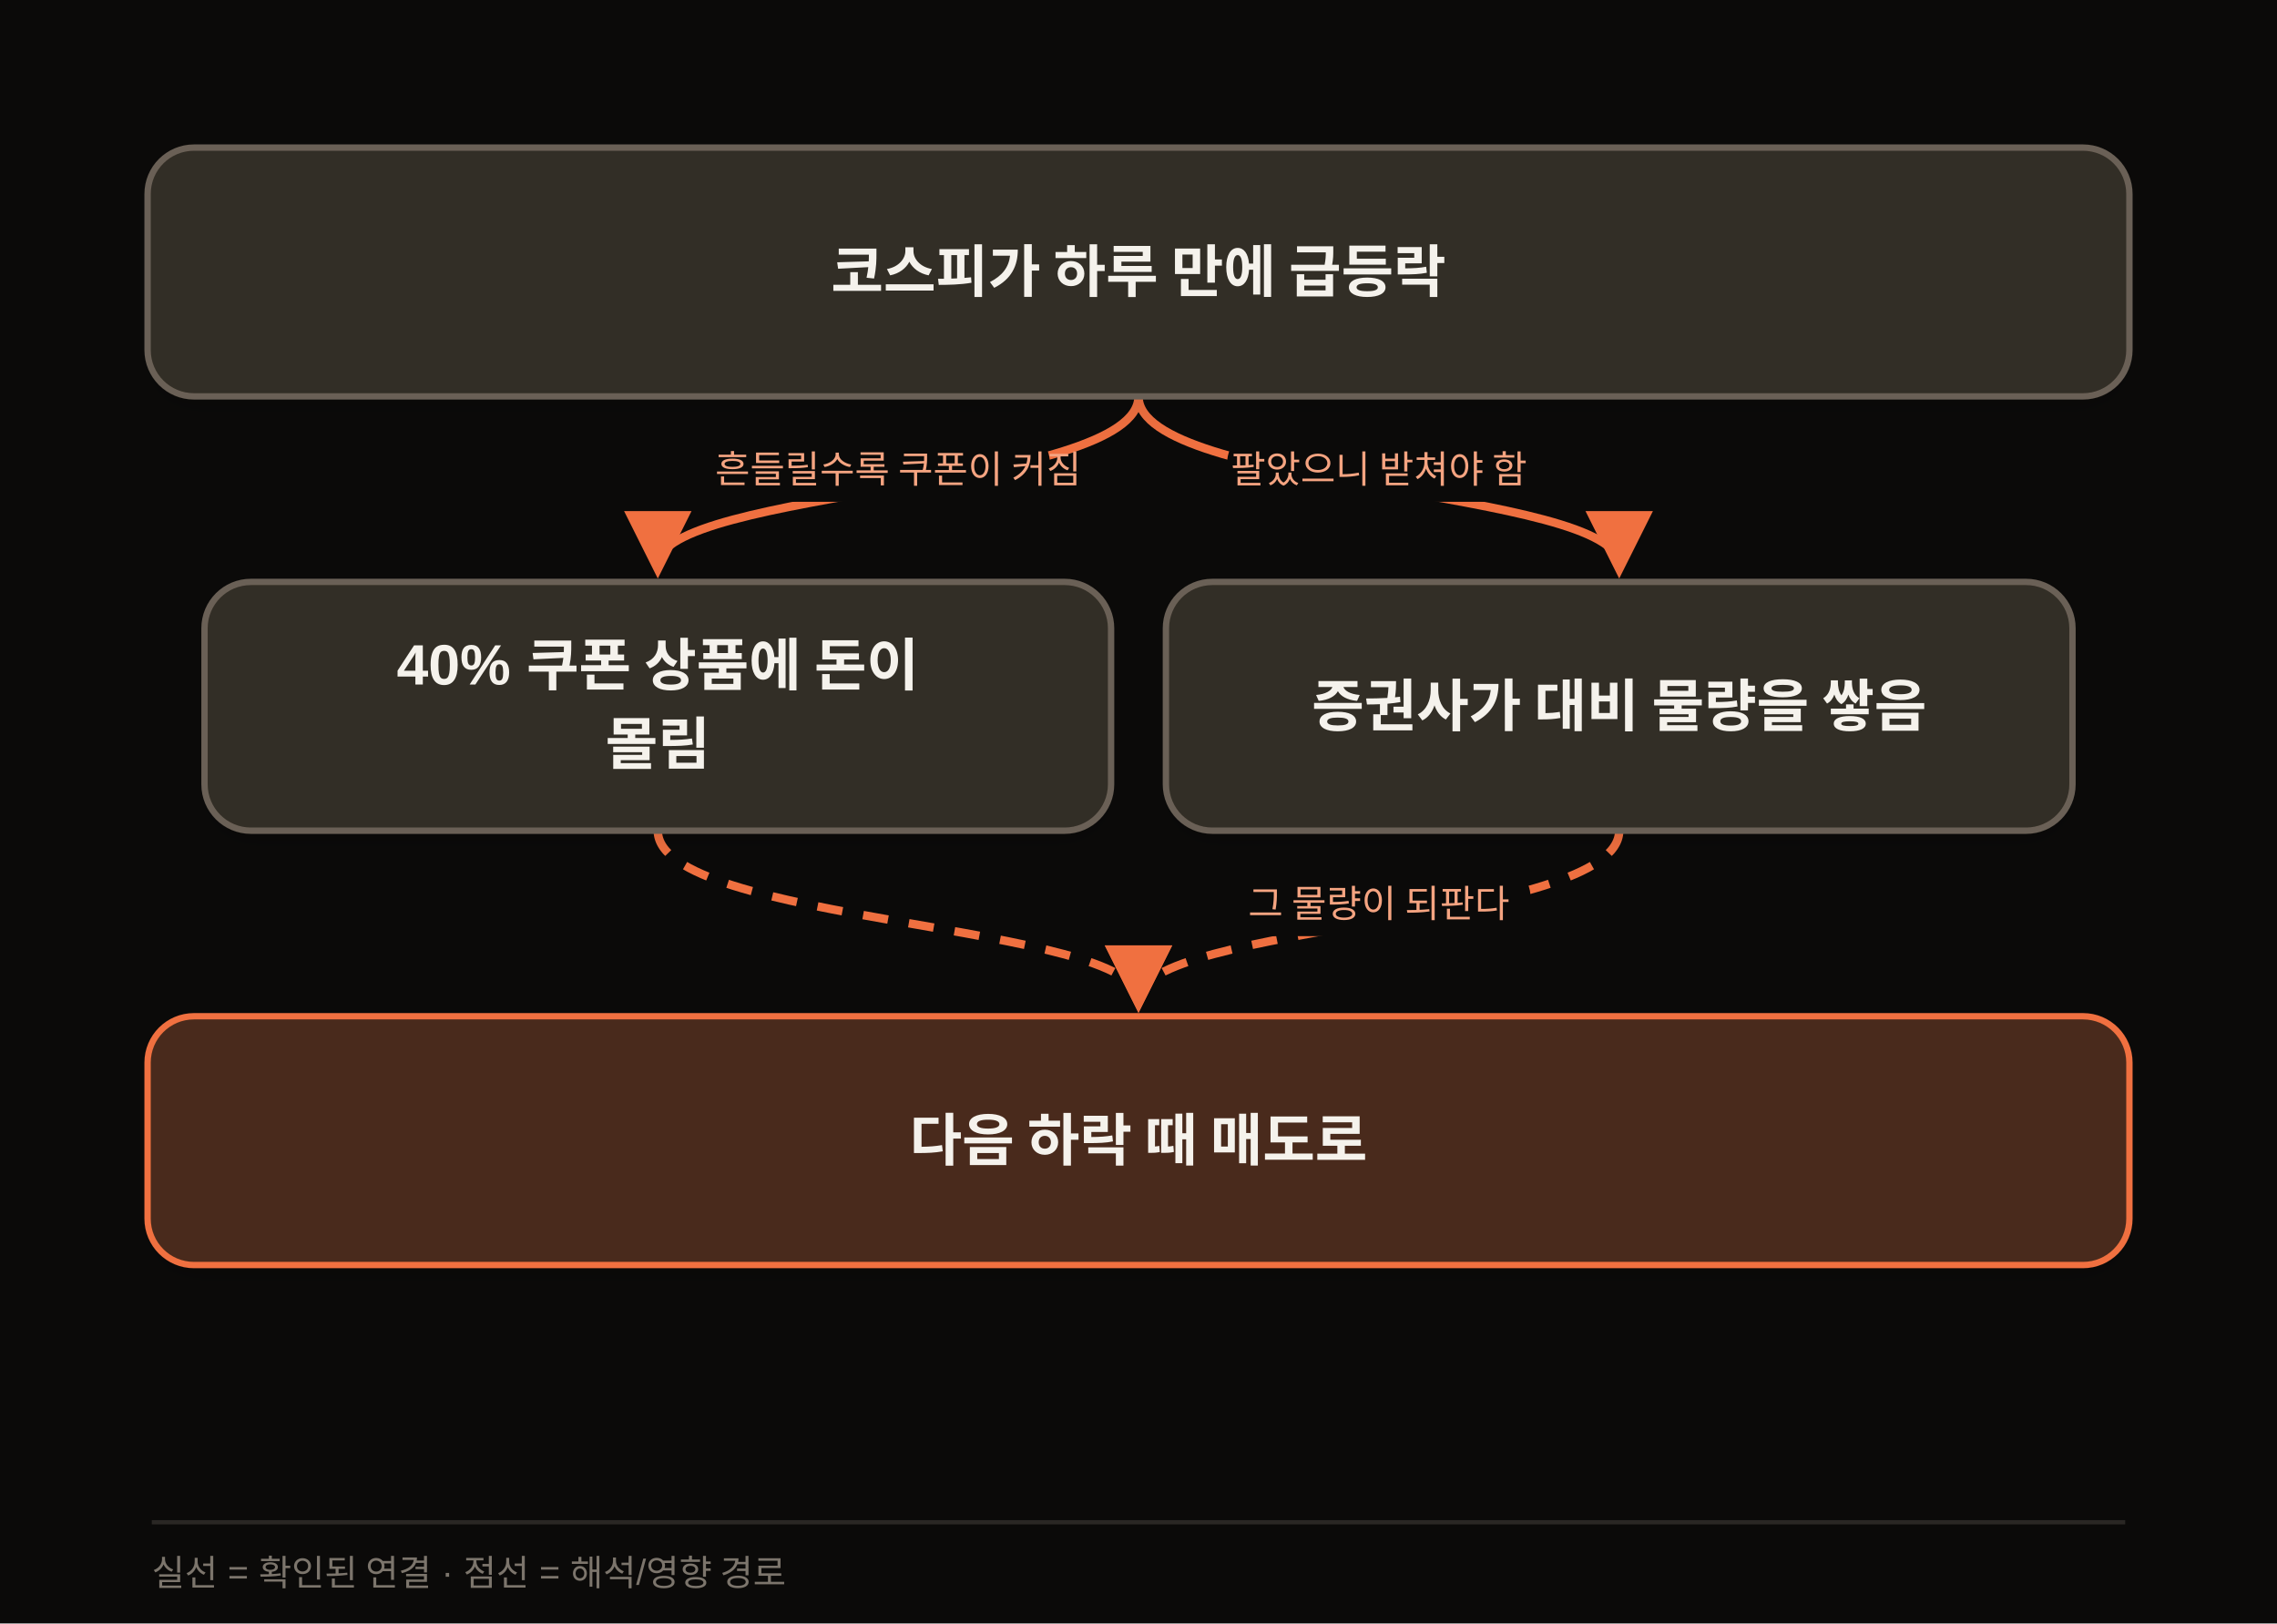
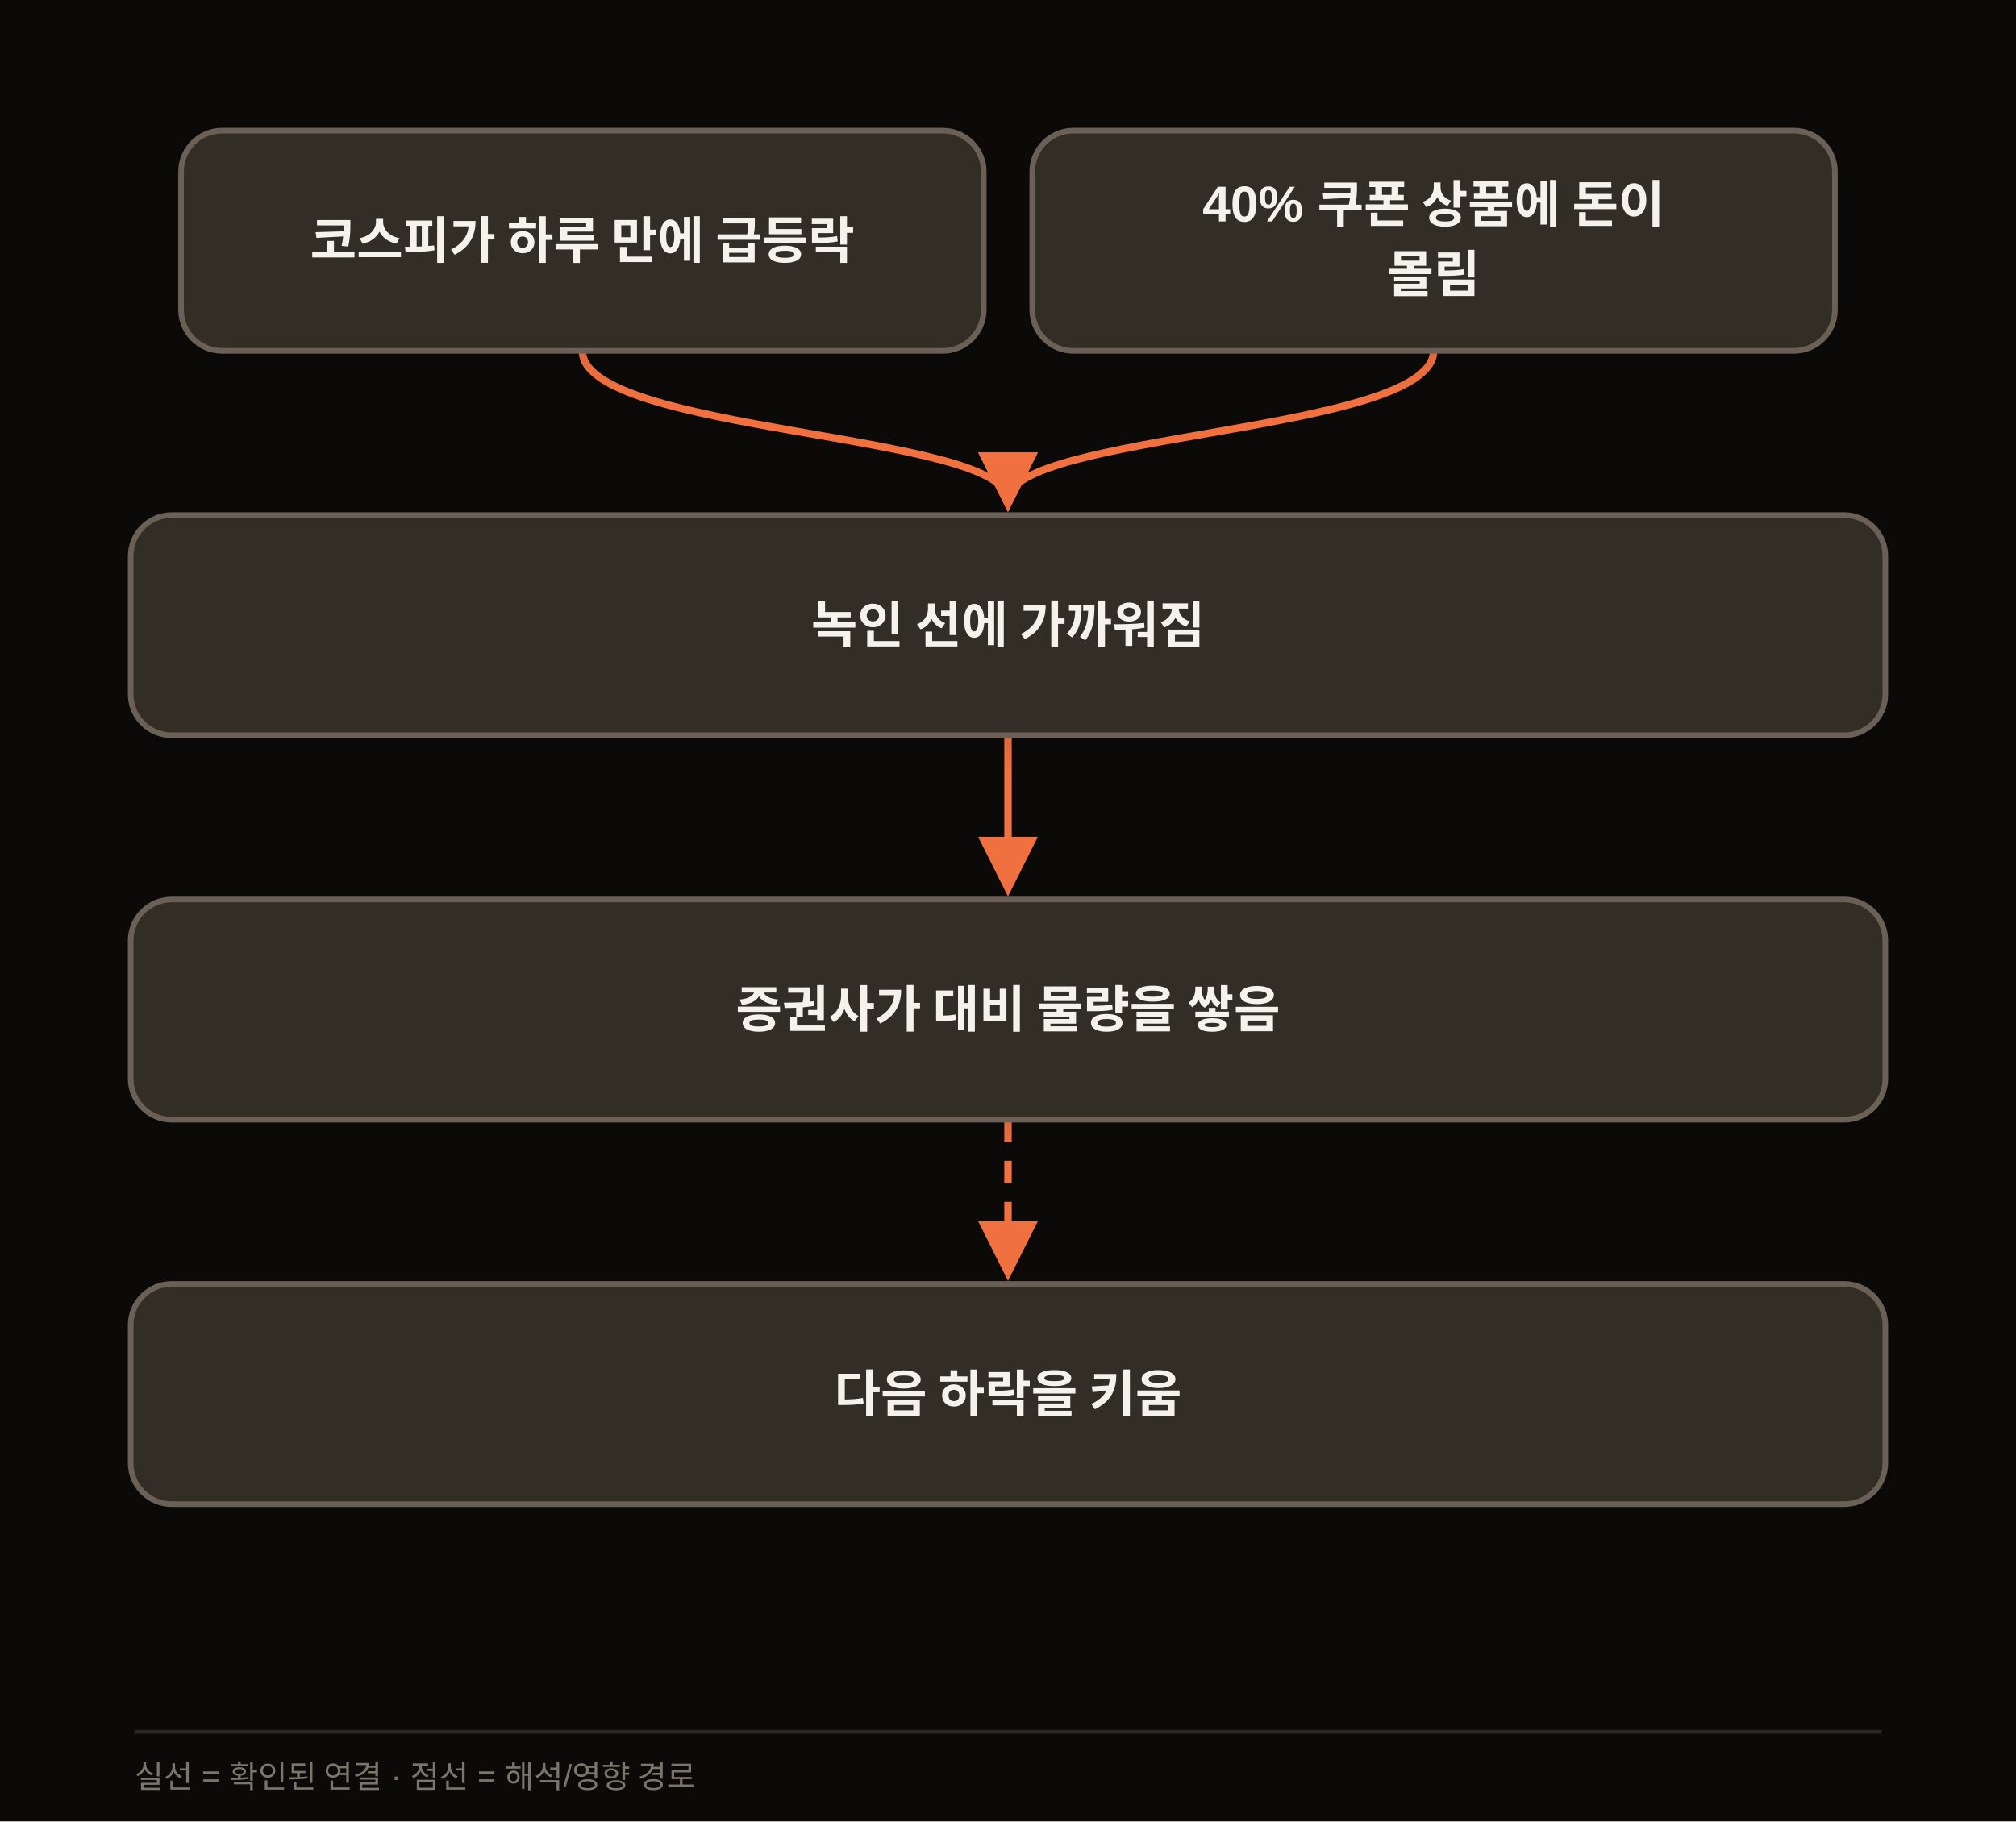
- <svg xmlns="http://www.w3.org/2000/svg" width="1080" height="770" viewBox="0 0 1080 770" class="morning-diagram" data-motion-orientation="TB" data-motion-steps="5">
+ <svg xmlns="http://www.w3.org/2000/svg" width="1080" height="976" viewBox="0 0 1080 976" class="morning-diagram" data-motion-orientation="TB" data-motion-steps="7">
  <defs>
    <filter id="shadow" x="-20%" y="-20%" width="140%" height="160%">
      <feDropShadow dx="0" dy="6" stdDeviation="8" flood-color="#111111" flood-opacity=".09" />
    </filter>
    <marker id="arrow" viewBox="0 0 10 10" refX="8" refY="5" markerWidth="8" markerHeight="8" orient="auto-start-reverse">
      <path d="M 0 0 L 10 5 L 0 10 z" fill="#F07040" />
    </marker>
  </defs>
-   <rect width="1080" height="770" fill="#0B0A09" />
-   <g class="motion-step motion-edge" data-motion-step="1" style="--motion-delay:680ms">
-     <path d="M 540.0 188.0 C 540.0 232.0, 312.0 232.0, 312.0 268.0" fill="none" stroke="#F07040" stroke-width="4" marker-end="url(#arrow)" />
-     <rect x="354.0" y="202.0" width="144" height="36" rx="18" fill="#0B0A09" />
-     <text x="426.0" y="229.0" text-anchor="middle" font-family="Apple SD Gothic Neo,Malgun Gothic,Arial,sans-serif" font-size="18" fill="#F5A481">흔들릴수록 쿠폰이 커짐</text>
+   <rect width="1080" height="976" fill="#0B0A09" />
+   <g class="motion-step motion-edge" data-motion-step="1" style="--motion-delay:1360ms">
+     <path d="M 312.0 188.0 C 312.0 232.0, 540.0 232.0, 540.0 268.0" fill="none" stroke="#F07040" stroke-width="4" marker-end="url(#arrow)" />
  </g>
  <g class="motion-step motion-edge" data-motion-step="1" style="--motion-delay:2040ms">
-     <path d="M 540.0 188.0 C 540.0 232.0, 768.0 232.0, 768.0 268.0" fill="none" stroke="#F07040" stroke-width="4" marker-end="url(#arrow)" />
-     <rect x="582.0" y="202.0" width="144" height="36" rx="18" fill="#0B0A09" />
-     <text x="654.0" y="229.0" text-anchor="middle" font-family="Apple SD Gothic Neo,Malgun Gothic,Arial,sans-serif" font-size="18" fill="#F5A481">팔았으니 받쳐야 함</text>
+     <path d="M 768.0 188.0 C 768.0 232.0, 540.0 232.0, 540.0 268.0" fill="none" stroke="#F07040" stroke-width="4" marker-end="url(#arrow)" />
  </g>
  <g class="motion-step motion-edge" data-motion-step="3" style="--motion-delay:3400ms">
-     <path d="M 312.0 394.0 C 312.0 438.0, 540.0 438.0, 540.0 474.0" fill="none" stroke="#F07040" stroke-width="4" stroke-dasharray="12 10" marker-end="url(#arrow)" />
+     <path d="M 540.0 394.0 C 540.0 438.0, 540.0 438.0, 540.0 474.0" fill="none" stroke="#F07040" stroke-width="4" marker-end="url(#arrow)" />
  </g>
-   <g class="motion-step motion-edge" data-motion-step="3" style="--motion-delay:4080ms">
-     <path d="M 768.0 394.0 C 768.0 438.0, 540.0 438.0, 540.0 474.0" fill="none" stroke="#F07040" stroke-width="4" stroke-dasharray="12 10" marker-end="url(#arrow)" />
-     <rect x="582.0" y="408.0" width="144" height="36" rx="18" fill="#0B0A09" />
-     <text x="654.0" y="435.0" text-anchor="middle" font-family="Apple SD Gothic Neo,Malgun Gothic,Arial,sans-serif" font-size="18" fill="#F5A481">그 물량이 되판다</text>
+   <g class="motion-step motion-edge" data-motion-step="5" style="--motion-delay:4760ms">
+     <path d="M 540.0 600.0 C 540.0 644.0, 540.0 644.0, 540.0 680.0" fill="none" stroke="#F07040" stroke-width="4" stroke-dasharray="12 10" marker-end="url(#arrow)" />
  </g>
  <g class="motion-step motion-node" data-motion-step="0" style="--motion-delay:0ms;--motion-accent-delay:640ms">
-     <rect class="motion-node-shape" x="70.0" y="70.0" width="940.0" height="118.0" rx="22" fill="#332E26" stroke="#6B6156" stroke-width="3" filter="url(#shadow)" />
-     <text x="540.0" y="129.0" text-anchor="middle" dominant-baseline="middle" font-family="Apple SD Gothic Neo,Malgun Gothic,Arial,sans-serif" font-size="27" font-weight="700" fill="#F5F2EC">코스피가 하루 만에 급등락</text>
+     <rect class="motion-node-shape" x="97.0" y="70.0" width="430.0" height="118.0" rx="22" fill="#332E26" stroke="#6B6156" stroke-width="3" filter="url(#shadow)" />
+     <text x="312.0" y="129.0" text-anchor="middle" dominant-baseline="middle" font-family="Apple SD Gothic Neo,Malgun Gothic,Arial,sans-serif" font-size="27" font-weight="700" fill="#F5F2EC">코스피가 하루 만에 급등락</text>
  </g>
-   <g class="motion-step motion-node" data-motion-step="2" style="--motion-delay:1360ms;--motion-accent-delay:2000ms">
-     <rect class="motion-node-shape" x="97.0" y="276.0" width="430.0" height="118.0" rx="22" fill="#332E26" stroke="#6B6156" stroke-width="3" filter="url(#shadow)" />
-     <text x="312.0" y="317.0" text-anchor="middle" dominant-baseline="middle" font-family="Apple SD Gothic Neo,Malgun Gothic,Arial,sans-serif" font-size="27" font-weight="700" fill="#F5F2EC">40% 쿠폰 상품에 돈이</text>
-     <text x="312.0" y="353.0" text-anchor="middle" dominant-baseline="middle" font-family="Apple SD Gothic Neo,Malgun Gothic,Arial,sans-serif" font-size="27" font-weight="700" fill="#F5F2EC">몰림</text>
+   <g class="motion-step motion-node" data-motion-step="0" style="--motion-delay:680ms;--motion-accent-delay:1320ms">
+     <rect class="motion-node-shape" x="553.0" y="70.0" width="430.0" height="118.0" rx="22" fill="#332E26" stroke="#6B6156" stroke-width="3" filter="url(#shadow)" />
+     <text x="768.0" y="111.0" text-anchor="middle" dominant-baseline="middle" font-family="Apple SD Gothic Neo,Malgun Gothic,Arial,sans-serif" font-size="27" font-weight="700" fill="#F5F2EC">40% 쿠폰 상품에 돈이</text>
+     <text x="768.0" y="147.0" text-anchor="middle" dominant-baseline="middle" font-family="Apple SD Gothic Neo,Malgun Gothic,Arial,sans-serif" font-size="27" font-weight="700" fill="#F5F2EC">몰림</text>
  </g>
  <g class="motion-step motion-node" data-motion-step="2" style="--motion-delay:2720ms;--motion-accent-delay:3360ms">
-     <rect class="motion-node-shape" x="553.0" y="276.0" width="430.0" height="118.0" rx="22" fill="#332E26" stroke="#6B6156" stroke-width="3" filter="url(#shadow)" />
-     <text x="768.0" y="335.0" text-anchor="middle" dominant-baseline="middle" font-family="Apple SD Gothic Neo,Malgun Gothic,Arial,sans-serif" font-size="27" font-weight="700" fill="#F5F2EC">증권사가 대비 물량을 쌓음</text>
+     <rect class="motion-node-shape" x="70.0" y="276.0" width="940.0" height="118.0" rx="22" fill="#332E26" stroke="#6B6156" stroke-width="3" filter="url(#shadow)" />
+     <text x="540.0" y="335.0" text-anchor="middle" dominant-baseline="middle" font-family="Apple SD Gothic Neo,Malgun Gothic,Arial,sans-serif" font-size="27" font-weight="700" fill="#F5F2EC">녹인 선에 가까워짐</text>
  </g>
-   <g class="motion-step motion-node motion-risk" data-motion-step="4" style="--motion-delay:4760ms;--motion-accent-delay:5400ms">
-     <rect class="motion-node-shape" x="70.0" y="482.0" width="940.0" height="118.0" rx="22" fill="#4A2C1A" stroke="#F07040" stroke-width="3" filter="url(#shadow)" />
-     <text x="540.0" y="541.0" text-anchor="middle" dominant-baseline="middle" font-family="Apple SD Gothic Neo,Malgun Gothic,Arial,sans-serif" font-size="27" font-weight="700" fill="#F5F2EC">다음 하락 때 매도로</text>
+   <g class="motion-step motion-node" data-motion-step="4" style="--motion-delay:4080ms;--motion-accent-delay:4720ms">
+     <rect class="motion-node-shape" x="70.0" y="482.0" width="940.0" height="118.0" rx="22" fill="#332E26" stroke="#6B6156" stroke-width="3" filter="url(#shadow)" />
+     <text x="540.0" y="541.0" text-anchor="middle" dominant-baseline="middle" font-family="Apple SD Gothic Neo,Malgun Gothic,Arial,sans-serif" font-size="27" font-weight="700" fill="#F5F2EC">증권사가 대비 물량을 쌓음</text>
  </g>
-   <line x1="72" y1="722" x2="1008" y2="722" stroke="#2A2724" stroke-width="2" />
-   <text x="72" y="752" font-family="Apple SD Gothic Neo,Malgun Gothic,Arial,sans-serif" font-size="17" fill="#7C756C">실선 = 확인된 연결 · 점선 = 해석/영향 경로</text>
+   <g class="motion-step motion-node" data-motion-step="6" style="--motion-delay:5440ms;--motion-accent-delay:6080ms">
+     <rect class="motion-node-shape" x="70.0" y="688.0" width="940.0" height="118.0" rx="22" fill="#332E26" stroke="#6B6156" stroke-width="3" filter="url(#shadow)" />
+     <text x="540.0" y="747.0" text-anchor="middle" dominant-baseline="middle" font-family="Apple SD Gothic Neo,Malgun Gothic,Arial,sans-serif" font-size="27" font-weight="700" fill="#F5F2EC">다음 하락을 키움</text>
+   </g>
+   <line x1="72" y1="928" x2="1008" y2="928" stroke="#2A2724" stroke-width="2" />
+   <text x="72" y="958" font-family="Apple SD Gothic Neo,Malgun Gothic,Arial,sans-serif" font-size="17" fill="#7C756C">실선 = 확인된 연결 · 점선 = 해석/영향 경로</text>
</svg>
